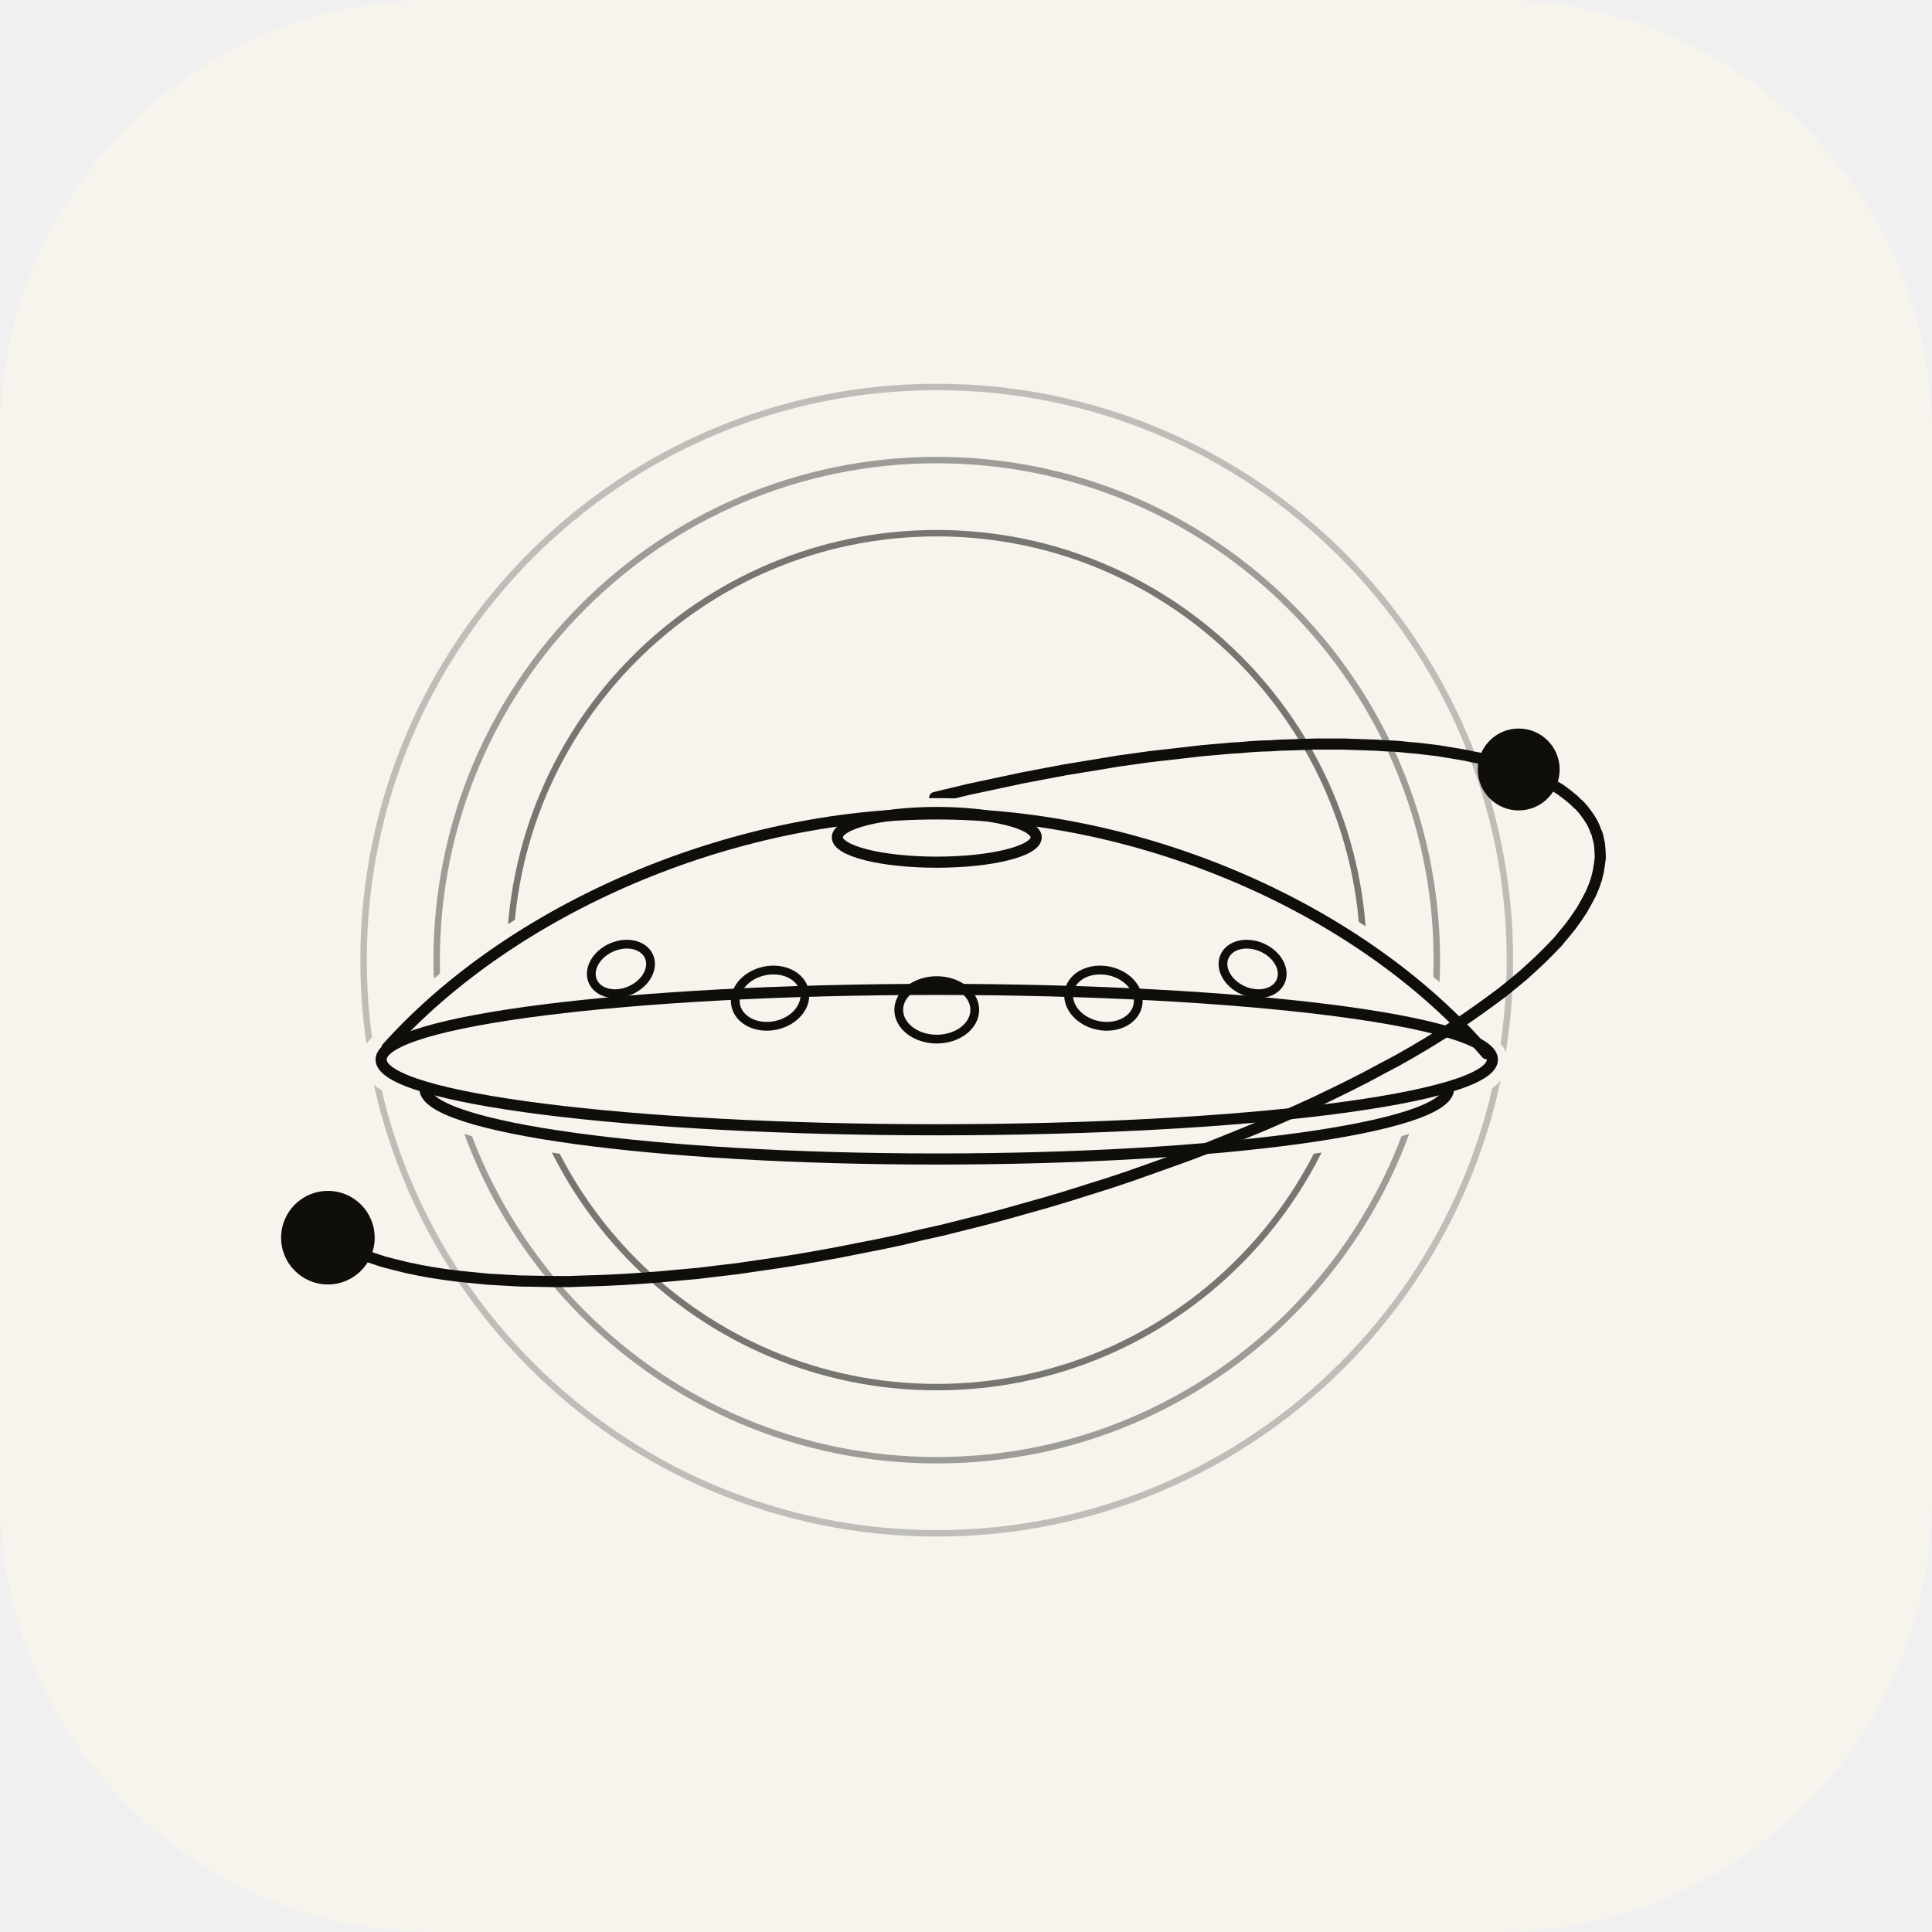
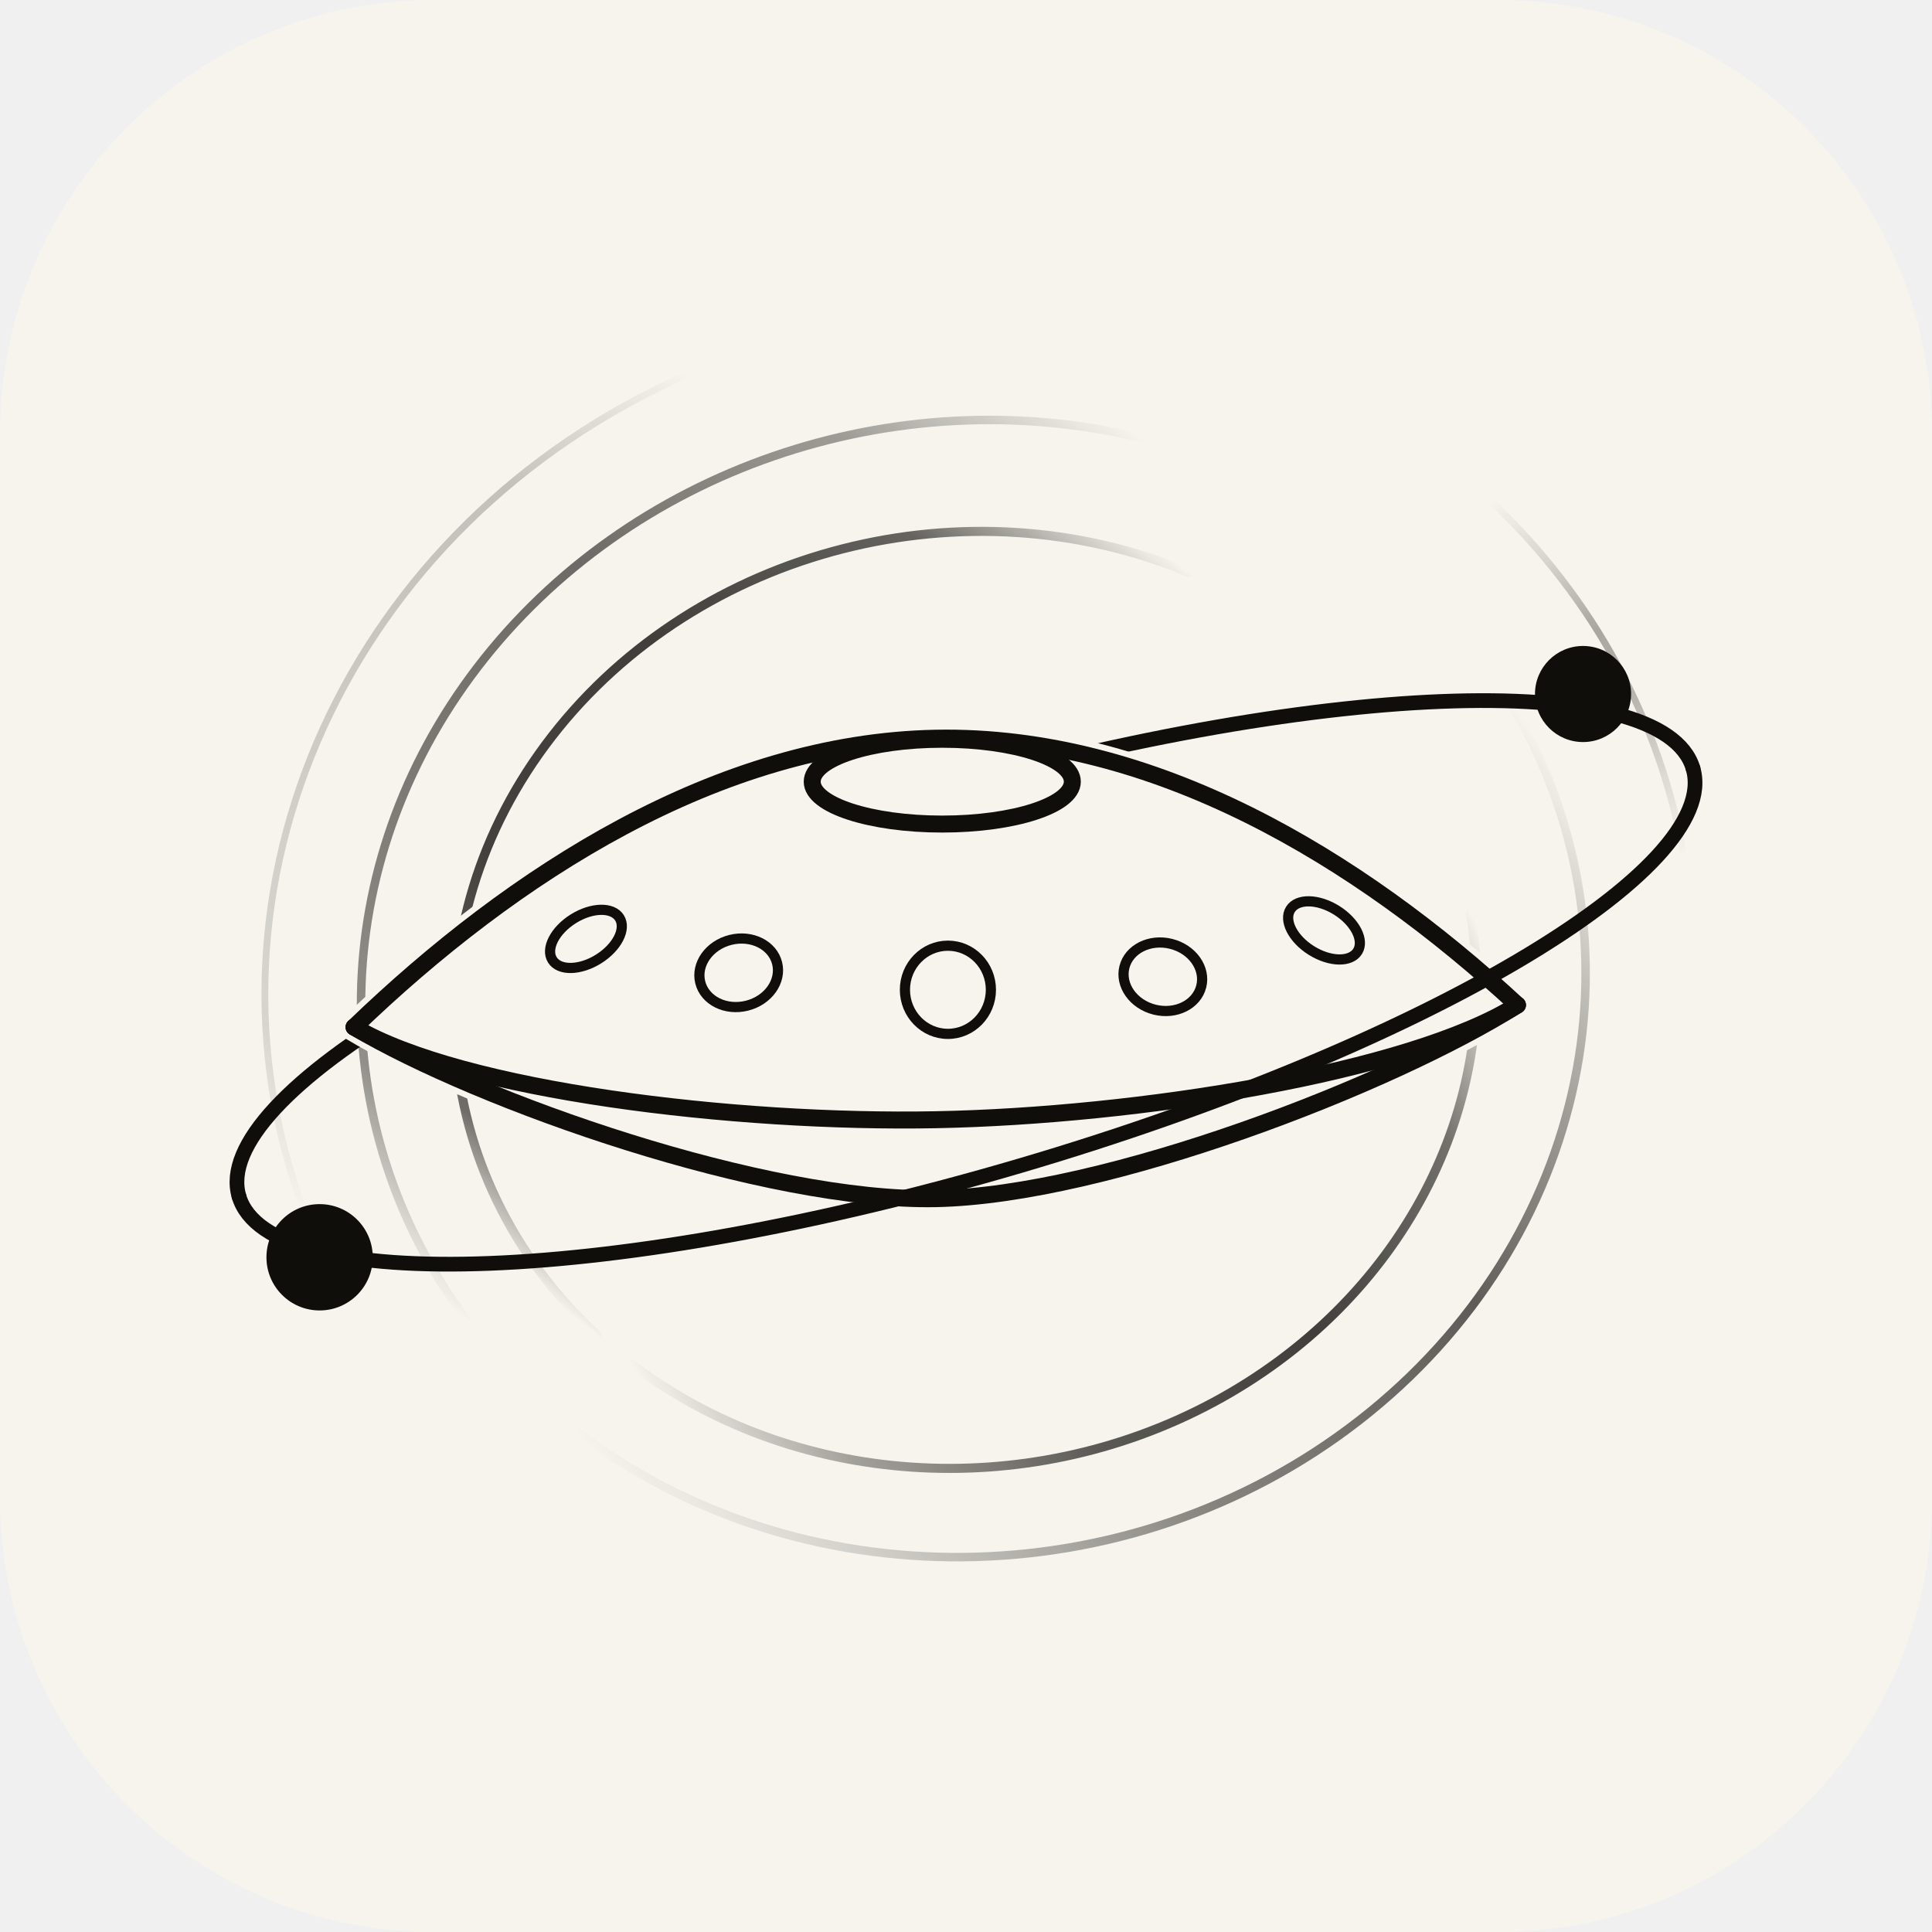
<svg xmlns="http://www.w3.org/2000/svg" viewBox="0 0 1024 1024" width="1024" height="1024" role="img" aria-label="Handpan Theory">
  <rect width="1024" height="1024" rx="230" fill="#F6F4ED" />
-   <g transform="translate(109.0 233.0) scale(1.55)">
+   <g transform="translate(495.97 538.54) scale(3.0829)">
    <defs>
-       <mask id="mimono" maskUnits="userSpaceOnUse" x="-40" y="-40" width="600" height="420">
-         <rect x="-40" y="-40" width="600" height="420" fill="#fff" />
-         <path d="M62 208 C105 160 180 128 250 128 C320 128 395 160 438 210 A190 24 0 0 1 425 222 A175 24 0 0 1 75 222 A190 24 0 0 1 62 208 Z" fill="#000" stroke="#000" stroke-width="11.8" />
+       <mask id="imm" maskUnits="userSpaceOnUse" x="-200" y="-200" width="400" height="400">
+         <rect x="-200" y="-200" width="400" height="400" fill="#fff" />
+         <path d="M-100 1.9 C-72.62 -24.49 -37.36 -47.06 0 -47.77 C37.36 -48.48 72.62 -27.24 100 -1.9 C78.2 11.86 29.21 30.83 0 31.39 C-29.21 31.94 -78.2 14.83 -100 1.9Z" fill="#000" stroke="#000" stroke-width="4.92" />
      </mask>
-       <mask id="mimonob" maskUnits="userSpaceOnUse" x="-40" y="-40" width="600" height="420">
-         <rect x="-40" y="-40" width="600" height="420" fill="#fff" />
-         <path d="M62 208 C105 160 180 128 250 128 C320 128 395 160 438 210 A190 24 0 0 1 62 208 Z" fill="#000" stroke="#000" stroke-width="10.8" />
-       </mask>
+       <linearGradient id="imL0" gradientUnits="userSpaceOnUse" x1="43.69" y1="-76.2" x2="-58.17" y2="54.9">
+         <stop offset="0.000" stop-color="#0F0E0B" stop-opacity="0.00" />
+         <stop offset="0.146" stop-color="#0F0E0B" stop-opacity="0.63" />
+         <stop offset="0.397" stop-color="#0F0E0B" stop-opacity="0.79" />
+         <stop offset="0.677" stop-color="#0F0E0B" stop-opacity="0.78" />
+         <stop offset="0.900" stop-color="#0F0E0B" stop-opacity="0.59" />
+         <stop offset="1.000" stop-color="#0F0E0B" stop-opacity="0.00" />
+       </linearGradient>
+       <linearGradient id="imL1" gradientUnits="userSpaceOnUse" x1="-52.61" y1="59.58" x2="91.9" y2="-17.76">
+         <stop offset="0.000" stop-color="#0F0E0B" stop-opacity="0.00" />
+         <stop offset="0.156" stop-color="#0F0E0B" stop-opacity="0.36" />
+         <stop offset="0.390" stop-color="#0F0E0B" stop-opacity="0.67" />
+         <stop offset="0.647" stop-color="#0F0E0B" stop-opacity="0.79" />
+         <stop offset="0.868" stop-color="#0F0E0B" stop-opacity="0.57" />
+         <stop offset="1.000" stop-color="#0F0E0B" stop-opacity="0.00" />
+       </linearGradient>
+       <linearGradient id="imL2" gradientUnits="userSpaceOnUse" x1="35.36" y1="-99.4" x2="-80.73" y2="52.17">
+         <stop offset="0.000" stop-color="#0F0E0B" stop-opacity="0.00" />
+         <stop offset="0.161" stop-color="#0F0E0B" stop-opacity="0.38" />
+         <stop offset="0.397" stop-color="#0F0E0B" stop-opacity="0.60" />
+         <stop offset="0.655" stop-color="#0F0E0B" stop-opacity="0.53" />
+         <stop offset="0.873" stop-color="#0F0E0B" stop-opacity="0.44" />
+         <stop offset="1.000" stop-color="#0F0E0B" stop-opacity="0.00" />
+       </linearGradient>
+       <linearGradient id="imL3" gradientUnits="userSpaceOnUse" x1="-62.49" y1="70.8" x2="98.47" y2="-54.46">
+         <stop offset="0.000" stop-color="#0F0E0B" stop-opacity="0.00" />
+         <stop offset="0.139" stop-color="#0F0E0B" stop-opacity="0.17" />
+         <stop offset="0.386" stop-color="#0F0E0B" stop-opacity="0.49" />
+         <stop offset="0.666" stop-color="#0F0E0B" stop-opacity="0.66" />
+         <stop offset="0.894" stop-color="#0F0E0B" stop-opacity="0.25" />
+         <stop offset="1.000" stop-color="#0F0E0B" stop-opacity="0.00" />
+       </linearGradient>
+       <linearGradient id="imL4" gradientUnits="userSpaceOnUse" x1="128.64" y1="-27.4" x2="95.52" y2="-88.46">
+         <stop offset="0.000" stop-color="#0F0E0B" stop-opacity="0.00" />
+         <stop offset="0.195" stop-color="#0F0E0B" stop-opacity="0.11" />
+         <stop offset="0.395" stop-color="#0F0E0B" stop-opacity="0.27" />
+         <stop offset="0.598" stop-color="#0F0E0B" stop-opacity="0.34" />
+         <stop offset="0.801" stop-color="#0F0E0B" stop-opacity="0.14" />
+         <stop offset="1.000" stop-color="#0F0E0B" stop-opacity="0.00" />
+       </linearGradient>
+       <linearGradient id="imL5" gradientUnits="userSpaceOnUse" x1="-42.79" y1="-110.26" x2="-108.52" y2="33.78">
+         <stop offset="0.000" stop-color="#0F0E0B" stop-opacity="0.00" />
+         <stop offset="0.189" stop-color="#0F0E0B" stop-opacity="0.22" />
+         <stop offset="0.403" stop-color="#0F0E0B" stop-opacity="0.20" />
+         <stop offset="0.621" stop-color="#0F0E0B" stop-opacity="0.16" />
+         <stop offset="0.827" stop-color="#0F0E0B" stop-opacity="0.14" />
+         <stop offset="1.000" stop-color="#0F0E0B" stop-opacity="0.00" />
+       </linearGradient>
    </defs>
-     <g mask="url(#mimono)">
-       <circle cx="250" cy="178" r="146" fill="none" stroke="#0F0E0B" stroke-width="2.2" opacity="0.55" />
-       <circle cx="250" cy="178" r="171" fill="none" stroke="#0F0E0B" stroke-width="2.2" opacity="0.38" />
-       <circle cx="250" cy="178" r="196" fill="none" stroke="#0F0E0B" stroke-width="2.2" opacity="0.24" />
+     <g mask="url(#imm)">
+       <path d="M43.69 -76.2 A88.09 80.31 -9.8 0 0 -58.17 54.9" stroke="url(#imL0)" stroke-width="1.56" fill="none" stroke-linecap="round" />
+       <path d="M-52.61 59.58 A88.09 80.31 -9.8 0 0 91.9 -17.76" stroke="url(#imL1)" stroke-width="1.56" fill="none" stroke-linecap="round" />
+       <path d="M35.36 -99.4 A105.49 97.52 -9.8 0 0 -80.73 52.17" stroke="url(#imL2)" stroke-width="1.46" fill="none" stroke-linecap="round" />
+       <path d="M-62.49 70.8 A105.49 97.52 -9.8 0 0 98.47 -54.46" stroke="url(#imL3)" stroke-width="1.46" fill="none" stroke-linecap="round" />
+       <path d="M128.64 -27.4 A122.99 114.73 -9.8 0 0 95.52 -88.46" stroke="url(#imL4)" stroke-width="1.17" fill="none" stroke-linecap="round" />
+       <path d="M-42.79 -110.26 A122.99 114.73 -9.8 0 0 -108.52 33.78" stroke="url(#imL5)" stroke-width="1.17" fill="none" stroke-linecap="round" />
    </g>
-     <g>
-       <g mask="url(#mimonob)">
-         <path d="M476.1 136.0 L475.8 134.8 L475.3 133.7 L474.9 132.6 L474.4 131.5 L473.8 130.4 L473.1 129.3 L472.4 128.3 L471.6 127.2 L470.8 126.2 L469.9 125.2 L468.9 124.3 L467.9 123.3 L466.8 122.4 L465.7 121.5 L464.5 120.6 L463.3 119.7 L462.0 118.9 L460.6 118.1 L459.1 117.3 L457.7 116.5 L456.1 115.7 L454.5 115.0 L452.9 114.3 L451.1 113.6 L449.4 112.9 L447.6 112.3 L445.7 111.7 L443.7 111.1 L441.8 110.5 L439.7 110.0 L437.6 109.4 L435.5 108.9 L433.3 108.5 L431.1 108.0 L428.8 107.6 L426.4 107.2 L424.0 106.8 L421.6 106.4 L419.1 106.1 L416.6 105.8 L414.0 105.5 L411.4 105.3 L408.7 105.0 L406.0 104.8 L403.3 104.7 L400.5 104.5 L397.6 104.4 L394.8 104.3 L391.8 104.2 L388.9 104.1 L385.9 104.1 L382.9 104.1 L379.8 104.1 L376.7 104.2 L373.6 104.3 L370.4 104.4 L367.2 104.5 L364.0 104.7 L360.7 104.8 L357.4 105.0 L354.1 105.3 L350.7 105.5 L347.3 105.8 L343.9 106.1 L340.5 106.4 L337.0 106.8 L333.6 107.2 L330.1 107.6 L326.5 108.0 L323.0 108.4 L319.4 108.9 L315.8 109.4 L312.2 109.9 L308.6 110.5 L305.0 111.1 L301.3 111.7 L297.7 112.3 L294.0 112.9 L290.3 113.6 L286.6 114.3 L282.9 115.0 L279.2 115.7 L275.5 116.5 L271.7 117.3 L268.0 118.1 L264.2 118.9 L260.5 119.7 L256.8 120.6 L253.0 121.5 L249.3 122.4" fill="none" stroke="#0F0E0B" stroke-width="3.8" stroke-linecap="round" stroke-linejoin="round" />
+     <path d="M-119.79 31 A130.29 32.86 -16.4 0 1 130.19 -42.58" fill="none" stroke="#0F0E0B" stroke-width="2.53" stroke-linecap="round" mask="url(#imm)" />
+     <g fill="none" stroke="#0F0E0B" stroke-width="2.92" stroke-linecap="round" stroke-linejoin="round">
+       <path d="M-100 1.9 C-78.2 14.83 -29.21 31.94 0 31.39 C29.21 30.83 78.2 11.86 100 -1.9" />
+       <path d="M-100 1.9 C-81.41 12.84 -34.56 18.48 0 17.82 C34.56 17.17 81.41 9.75 100 -1.9" />
+       <path d="M-100 1.9 C-72.62 -24.49 -37.36 -47.06 0 -47.77 C37.36 -48.48 72.62 -27.24 100 -1.9" />
+       <ellipse cx="1.12" cy="-40.3" rx="22.36" ry="7.29" />
+       <g stroke-width="1.75">
+         <ellipse cx="-60.14" cy="-13.27" rx="6.81" ry="4.08" transform="rotate(-32 -60.14 -13.27)" />
+         <ellipse cx="-33.88" cy="-7.44" rx="6.81" ry="5.83" transform="rotate(-14 -33.88 -7.44)" />
+         <ellipse cx="2.09" cy="-4.52" rx="7.39" ry="7.58" transform="rotate(0 2.09 -4.52)" />
+         <ellipse cx="39.04" cy="-6.76" rx="6.81" ry="5.83" transform="rotate(14 39.04 -6.76)" />
+         <ellipse cx="66.75" cy="-14.73" rx="6.81" ry="4.08" transform="rotate(32 66.75 -14.73)" />
      </g>
-       <g fill="none" stroke="#0F0E0B" stroke-width="3.8" stroke-linecap="round" stroke-linejoin="round">
-         <path d="M62 208 C105 160 180 128 250 128 C320 128 395 160 438 210" />
-         <ellipse cx="250" cy="212" rx="190" ry="24" />
-         <path d="M75 222 A175 24 0 0 0 425 222" />
-         <ellipse cx="250" cy="136" rx="34" ry="8.5" />
-         <ellipse cx="142" cy="181" rx="10.5" ry="8" transform="rotate(-24 142 181)" stroke-width="3.0" />
-         <ellipse cx="193" cy="191" rx="12" ry="9.5" transform="rotate(-12 193 191)" stroke-width="3.0" />
-         <ellipse cx="250" cy="195" rx="13" ry="10" transform="rotate(0 250 195)" stroke-width="3.0" />
-         <ellipse cx="307" cy="191" rx="12" ry="9.5" transform="rotate(12 307 191)" stroke-width="3.0" />
-         <ellipse cx="358" cy="181" rx="10.5" ry="8" transform="rotate(24 358 181)" stroke-width="3.0" />
-       </g>
-       <path d="M41.8 272.9 L44.4 274.5 L47.3 276.0 L50.3 277.4 L53.6 278.7 L57.1 279.9 L60.7 281.1 L64.6 282.1 L68.6 283.1 L72.9 284.0 L77.3 284.8 L81.9 285.5 L86.6 286.1 L91.6 286.6 L96.6 287.1 L101.9 287.4 L107.3 287.7 L112.8 287.8 L118.5 287.9 L124.3 287.9 L130.3 287.7 L136.4 287.5 L142.6 287.2 L148.9 286.8 L155.3 286.3 L161.8 285.7 L168.4 285.1 L175.0 284.3 L181.8 283.5 L188.6 282.5 L195.5 281.5 L202.5 280.4 L209.4 279.2 L216.5 277.9 L223.6 276.5 L230.7 275.1 L237.8 273.6 L244.9 271.9 L252.1 270.3 L259.2 268.5 L266.4 266.7 L273.5 264.8 L280.6 262.8 L287.7 260.8 L294.7 258.7 L301.7 256.5 L308.7 254.3 L315.6 252.0 L322.4 249.6 L329.1 247.2 L335.8 244.8 L342.4 242.3 L348.9 239.7 L355.3 237.1 L361.6 234.5 L367.8 231.8 L373.9 229.1 L379.8 226.4 L385.6 223.6 L391.3 220.8 L396.8 218.0 L402.2 215.1 L407.5 212.3 L412.6 209.4 L417.5 206.5 L422.2 203.6 L426.8 200.7 L431.2 197.8 L435.5 194.8 L439.5 191.9 L443.4 189.0 L447.0 186.1 L450.5 183.2 L453.7 180.3 L456.8 177.4 L459.6 174.6 L462.3 171.8 L464.7 168.9 L466.9 166.2 L468.9 163.4 L470.7 160.7 L472.2 158.0 L473.6 155.4 L474.7 152.8 L475.6 150.2 L476.2 147.7 L476.6 145.3 L476.9 142.9 L476.8 140.5 L476.6 138.2 L476.1 136.0" fill="none" stroke="#0F0E0B" stroke-width="3.8" stroke-linecap="round" />
-       <circle cx="41.8" cy="272.9" r="16" fill="#0F0E0B" />
-       <circle cx="449.0" cy="112.8" r="14" fill="#0F0E0B" />
    </g>
+     <path d="M-119.79 31 A130.29 32.86 -16.4 0 0 130.19 -42.58" fill="none" stroke="#0F0E0B" stroke-width="2.53" stroke-linecap="round" />
+     <circle cx="-105.93" cy="41.47" r="9.14" fill="#0F0E0B" />
+     <circle cx="111.28" cy="-55.37" r="8.26" fill="#0F0E0B" />
  </g>
</svg>
